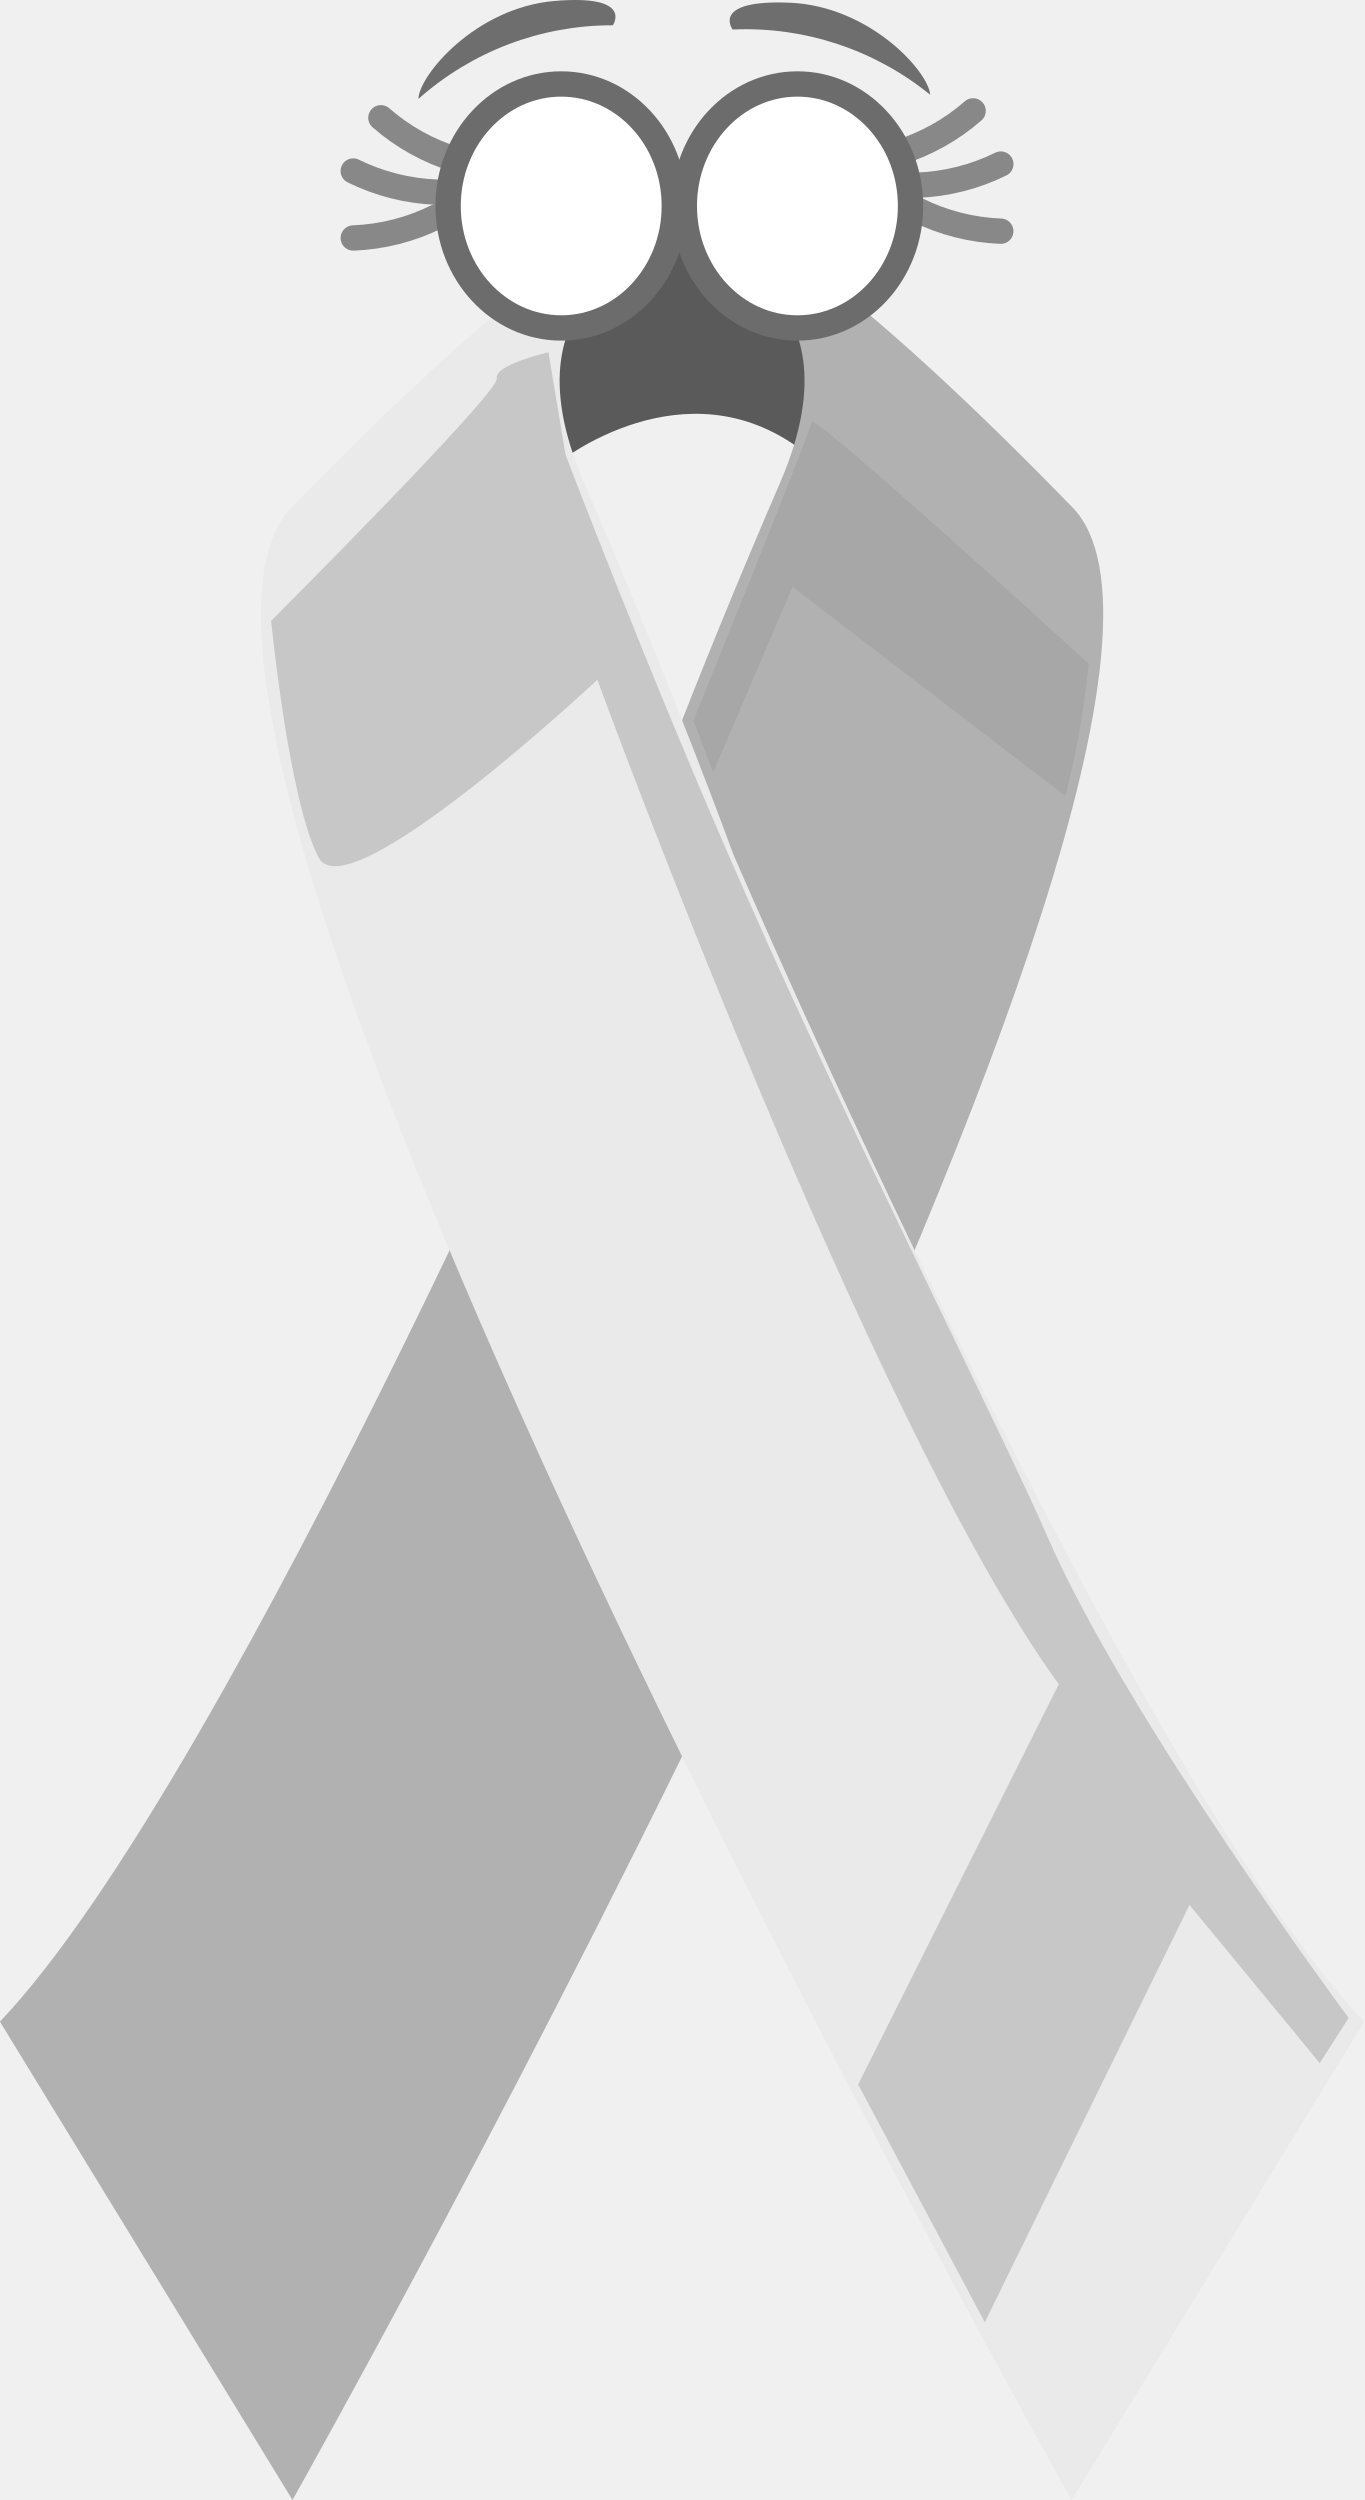
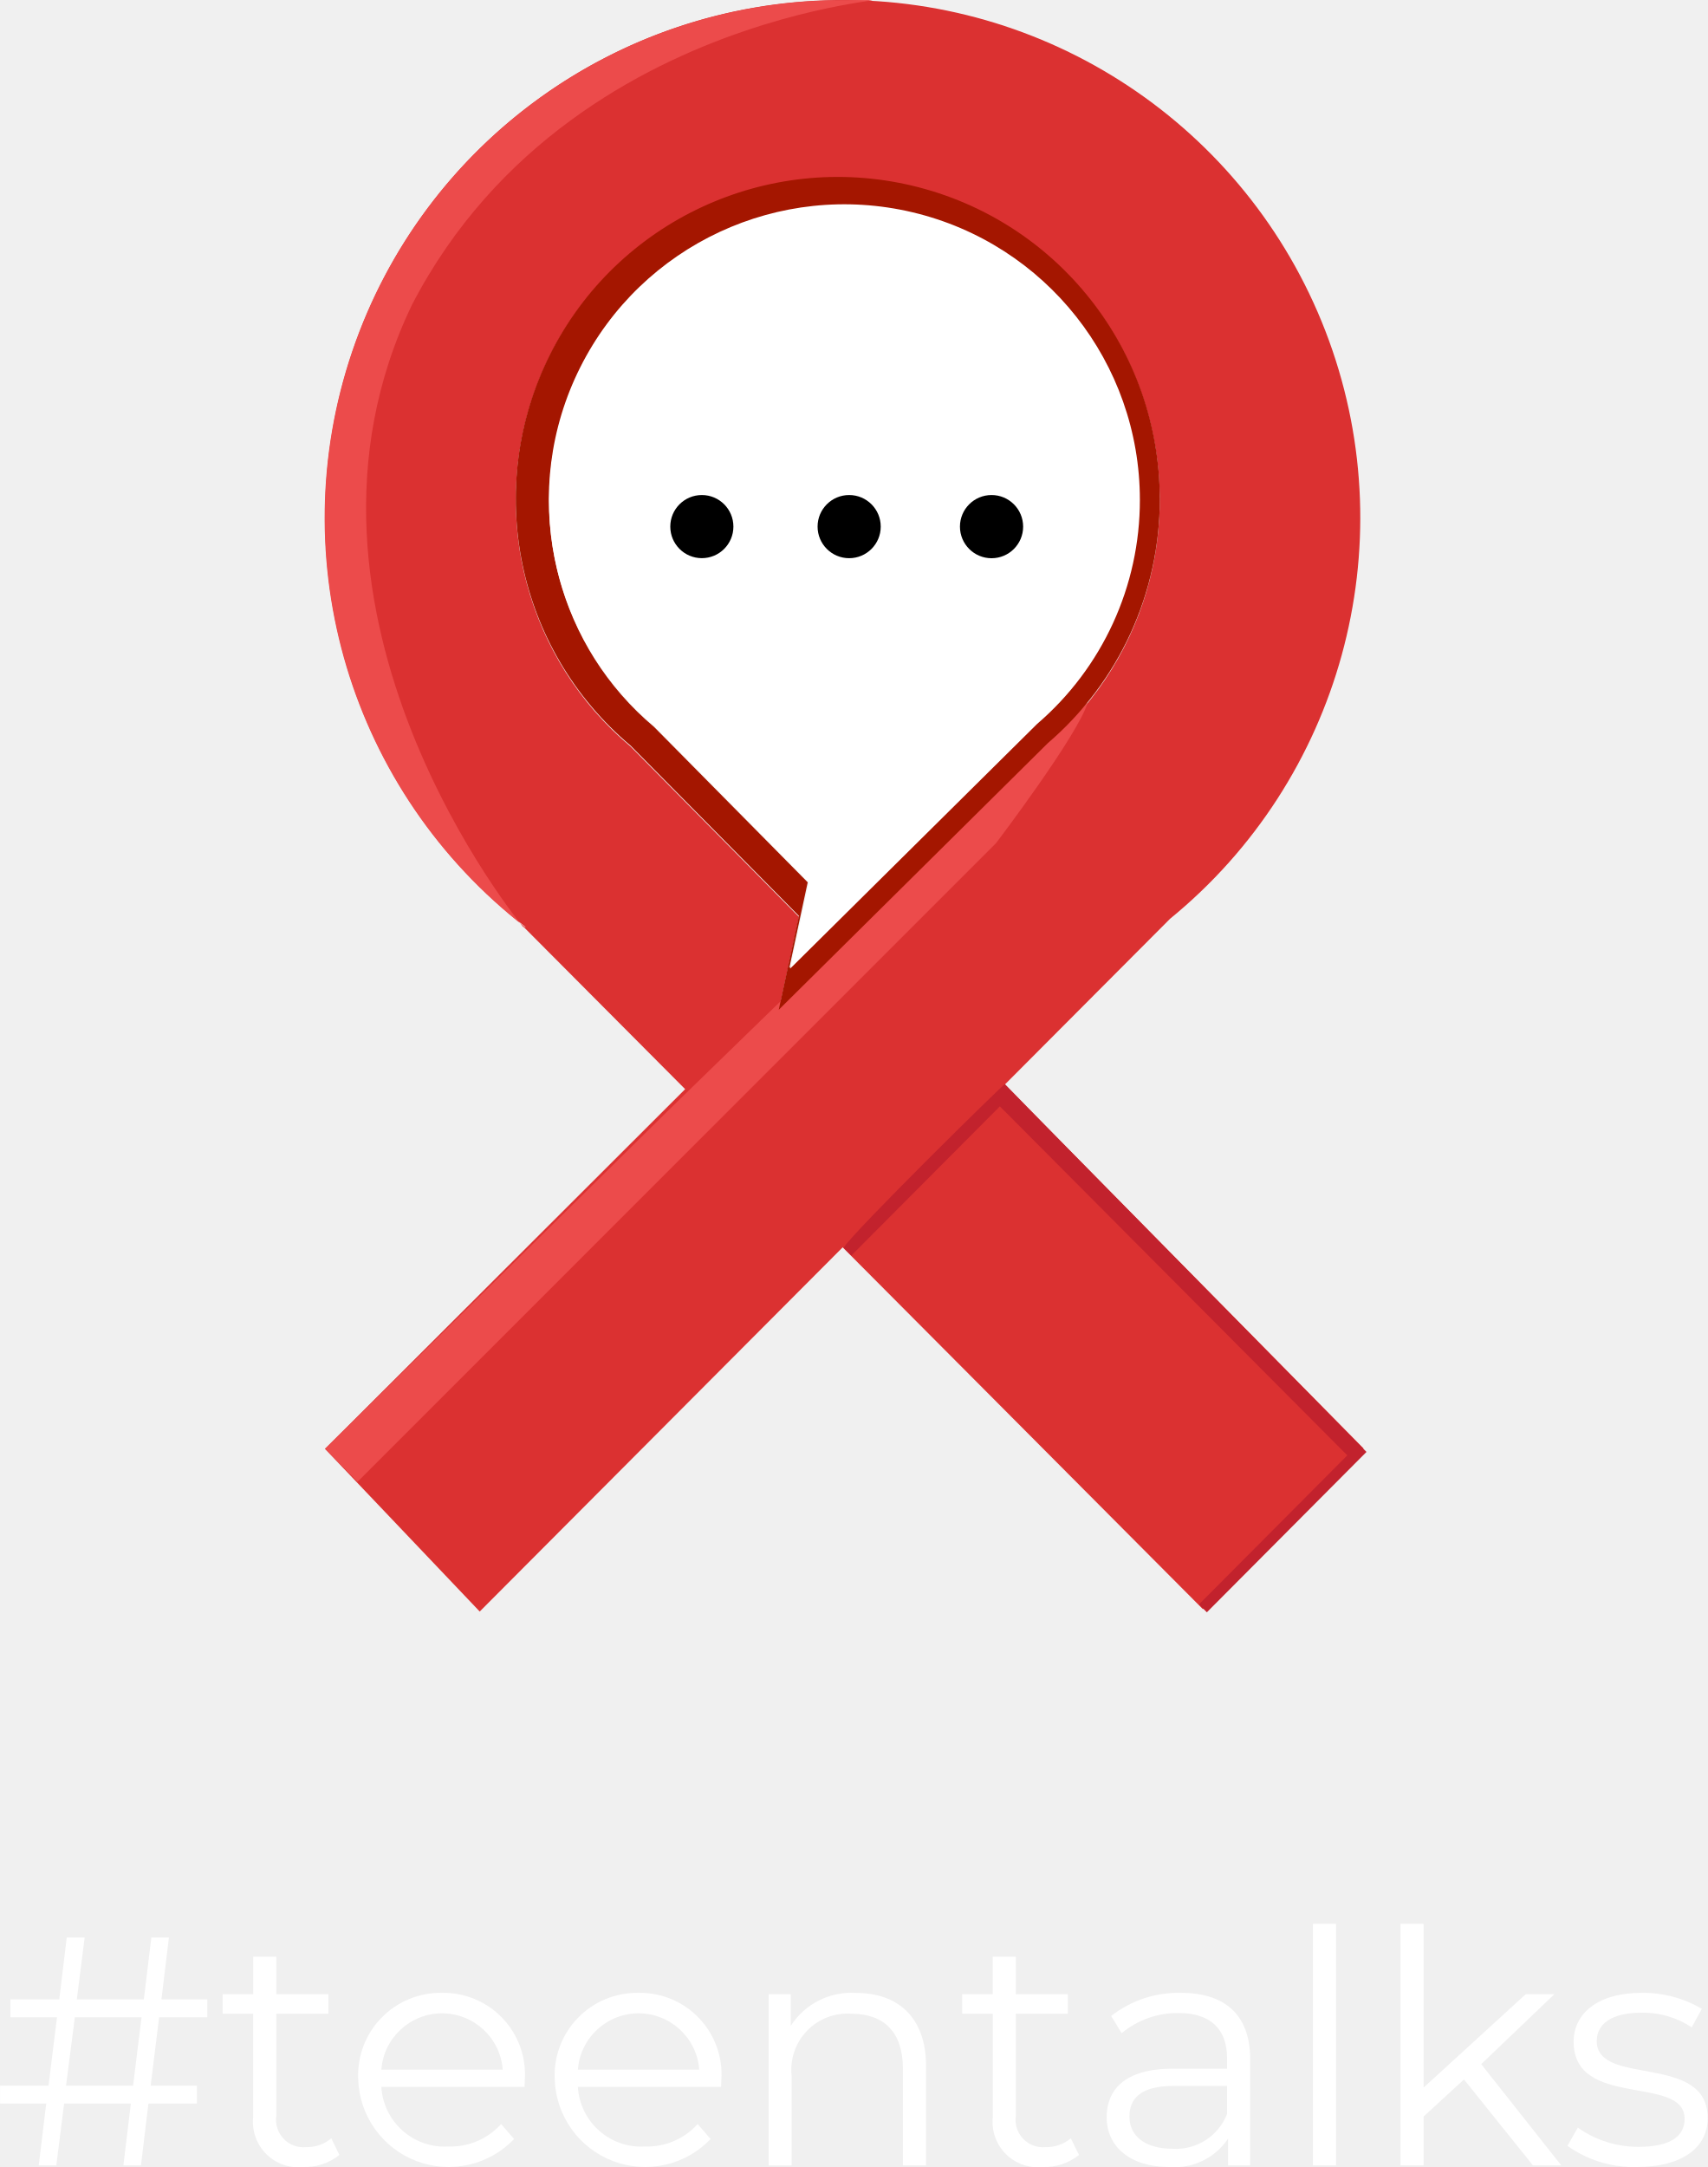
- <svg xmlns="http://www.w3.org/2000/svg" id="logo_footer" width="40" viewBox="0 0 53.853 98.692">
-   <style type="text/css">
- 	.st7{fill-rule:evenodd;clip-rule:evenodd;fill:#fff;}
- 
-   #logo_footer:hover st7{
-    transform: rotate(360deg) !important;
-    cursor:pointer !important;
-   
-  
-     }
-     </style>
-   <g id="logo-with-eyes" class="st7" transform="translate(0 0.002)">
-     <path id="mouth" d="M182.318,92.343s4.953-3.97,9.594-.472c0,0,2.521-8.254-4.8-9.088S182.318,92.343,182.318,92.343Z" transform="translate(-160.254 -74.096)" fill="#5a5a5a" style="isolation: isolate" />
-     <path id="_2_right" data-name="2 right" d="M23.617,169.221s39.33-69.88,30.791-78.662S41.29,78.771,39.369,78.65l-.064,1.685s7.044,1.2,3.556,9.26-5.894,14.674-5.894,14.674-15.635,36.325-24.9,46.067Z" transform="translate(-12.07 -70.531)" fill="#b1b1b1" style="isolation: isolate" />
-     <path id="_1_left" data-name="1 left" d="M124.9,169.221S85.57,99.341,94.111,90.559s13.118-11.788,15.039-11.909l.064,1.685s-7.044,1.2-3.556,9.26,5.893,14.674,5.893,14.674,15.643,36.325,24.9,46.067Z" transform="translate(-82.596 -70.531)" fill="#eaeaea" style="isolation: isolate" />
-     <g id="eyelashes" transform="translate(13.945 4.647)" style="isolation: isolate">
-       <path id="Path_386" data-name="Path 386" d="M130.06,51.41a8.112,8.112,0,0,0,2.982,1.657" transform="translate(-128.968 -51.41)" fill="none" stroke="#888" stroke-linecap="round" stroke-miterlimit="10" stroke-width="1" />
-       <path id="Path_387" data-name="Path 387" d="M121.49,67.9a8.137,8.137,0,0,0,3.314.835" transform="translate(-121.49 -65.798)" fill="none" stroke="#888" stroke-linecap="round" stroke-miterlimit="10" stroke-width="1" />
-       <path id="Path_388" data-name="Path 388" d="M121.5,82.9a8.138,8.138,0,0,0,3.307-.845" transform="translate(-121.499 -78.154)" fill="none" stroke="#888" stroke-linecap="round" stroke-miterlimit="10" stroke-width="1" />
+ <svg xmlns="http://www.w3.org/2000/svg" width="95.405" height="121.034" viewBox="0 0 95.405 121.034">
+   <g id="Logo" transform="translate(-99.398 -19.614)">
+     <g id="Logo-2" data-name="Logo" transform="translate(117.539 19.614)">
+       <g id="Red_ribbon" data-name="Red ribbon" transform="translate(0 0)">
+         <path id="Main_ribbon" data-name="Main ribbon" d="M237.247,80.193l9.232-9.261h0a28.918,28.918,0,1,0-35.992.469l-.137-.031,9.039,9.076-20.119,20.091,8.642,9.086,20.277-20.341,20.125,20.208,8.976-8.976Zm-12.629-4.127,1.127-5.244-9.4-9.508h0a17.99,17.99,0,1,1,23.3-.135h0Z" transform="translate(-199.252 -19.614)" fill="#db3131" />
+         <path id="highlight" d="M241.886,235.448l-23.452,22.8-19.163,18.882,1.818,1.843L236.764,243.3S241.326,237.3,241.886,235.448Z" transform="translate(-199.256 -196.21)" fill="#ec4b4b" />
+         <path id="Shadow" d="M358.662,361.832c.388-.743,9.006-9.232,9.01-9.142,1.515,1.575,20.2,20.543,20.2,20.543l-8.918,8.957-.44-.442,8.287-8.323-19.41-19.493-8.3,8.333Z" transform="translate(-329.67 -292.138)" fill="#c2222d" />
+         <path id="Shadow-2" d="M293.888,91.976a17.99,17.99,0,1,0-29.562,13.774h0l9.4,9.508L272.6,120.5l15.027-14.886h0A17.948,17.948,0,0,0,293.888,91.976Zm-6.979,12.6h0l-13.721,13.594,1.029-4.788-8.586-8.681h0a16.427,16.427,0,1,1,21.278-.123Z" transform="translate(-247.233 -64.102)" fill="#a41600" />
+         <path id="Highlight-2" d="M228.1,19.64a28.918,28.918,0,0,0-17.7,51.785l-.137-.031s-14.516-17.508-6.188-34.77C213.443,18.6,236.092,19.64,228.1,19.64Z" transform="translate(-199.186 -19.627)" fill="#ec4b4b" />
+       </g>
+       <g id="Chatbox" transform="translate(12.525 11.413)">
+         <path id="white_chat_box" data-name="white chat box" d="M301.1,98.9a16.51,16.51,0,1,0-27.131,12.641h0l8.629,8.726-1.035,4.812,13.792-13.662h0A16.472,16.472,0,0,0,301.1,98.9Z" transform="translate(-268.083 -82.392)" fill="#fff" />
+         <g id="Dots" transform="translate(6.781 16.236)">
+           <path id="dot" d="M354.174,173.463a1.764,1.764,0,1,1-1.765-1.764,1.764,1.764,0,0,1,1.765,1.764" transform="translate(-342.416 -171.699)" />
+           <path id="dot-2" d="M397.937,173.463a1.765,1.765,0,1,1-1.765-1.764h0a1.765,1.765,0,0,1,1.765,1.764" transform="translate(-378.223 -171.699)" />
+           <path id="dot-3" d="M308.909,173.463a1.763,1.763,0,1,1-1.763-1.764,1.763,1.763,0,0,1,1.763,1.764h0" transform="translate(-305.382 -171.699)" />
+         </g>
+       </g>
    </g>
-     <g id="eyelashes-2" data-name="eyelashes" transform="translate(35.433 4.375)" style="isolation: isolate">
-       <path id="Path_389" data-name="Path 389" d="M293.072,49.27a8.132,8.132,0,0,1-2.982,1.657" transform="translate(-290.09 -49.27)" fill="none" stroke="#888" stroke-linecap="round" stroke-miterlimit="10" stroke-width="1" />
-       <path id="Path_390" data-name="Path 390" d="M299.384,65.75a8.144,8.144,0,0,1-3.314.835" transform="translate(-295.308 -63.65)" fill="none" stroke="#888" stroke-linecap="round" stroke-miterlimit="10" stroke-width="1" />
-       <path id="Path_391" data-name="Path 391" d="M299.417,80.755a8.138,8.138,0,0,1-3.307-.845" transform="translate(-295.343 -76.005)" fill="none" stroke="#888" stroke-linecap="round" stroke-miterlimit="10" stroke-width="1" />
+     <g id="_teentalks" data-name=" teentalks" transform="translate(99.398 127.067)" style="isolation: isolate">
+       <g id="Group_416" data-name="Group 416" transform="translate(0 0.764)" style="isolation: isolate">
+         <path id="Path_11144" data-name="Path 11144" d="M108.288,619.332l-.473,3.818H110.4v1h-2.709l-.418,3.454h-.982l.418-3.454H102.98l-.436,3.454h-.982l.418-3.454H99.4v-1h2.709l.473-3.818h-2.6v-1h2.727l.418-3.454h1l-.437,3.454h3.745l.418-3.454h.982l-.418,3.454h2.563v1Zm-.982,0h-3.727l-.491,3.818h3.745Z" transform="translate(-99.398 -614.878)" fill="#fff" />
+       </g>
+       <g id="Group_417" data-name="Group 417" transform="translate(12.435 1.836)" style="isolation: isolate">
+         <path id="Path_11145" data-name="Path 11145" d="M174.325,631.85a3.074,3.074,0,0,1-2.018.673,2.533,2.533,0,0,1-2.8-2.782V623.96H167.8v-1.091h1.709v-2.091H170.8v2.091h2.909v1.091H170.8v5.709a1.531,1.531,0,0,0,1.655,1.745,2.134,2.134,0,0,0,1.418-.491Z" transform="translate(-167.798 -620.778)" fill="#fff" />
+       </g>
+       <g id="Group_418" data-name="Group 418" transform="translate(20.015 0)" style="isolation: isolate">
+         <path id="Path_11146" data-name="Path 11146" d="M218.787,637.133h-8a3.54,3.54,0,0,0,3.763,3.327,3.769,3.769,0,0,0,2.927-1.254l.727.836a5.056,5.056,0,0,1-8.709-3.309,4.606,4.606,0,0,1,4.672-4.854,4.557,4.557,0,0,1,4.636,4.854C218.805,636.842,218.787,636.988,218.787,637.133Zm-8-.964h6.781a3.4,3.4,0,0,0-6.781,0Z" transform="translate(-209.497 -628.025)" fill="#fff" />
+         <path id="Path_11147" data-name="Path 11147" d="M279.186,637.133h-8a3.54,3.54,0,0,0,3.763,3.327,3.77,3.77,0,0,0,2.927-1.254l.727.836a5.056,5.056,0,0,1-8.709-3.309,4.606,4.606,0,0,1,4.673-4.854,4.557,4.557,0,0,1,4.636,4.854C279.2,636.842,279.186,636.988,279.186,637.133Zm-8-.964h6.781a3.4,3.4,0,0,0-6.781,0Z" transform="translate(-258.916 -628.025)" fill="#fff" />
+         <path id="Path_11148" data-name="Path 11148" d="M344.394,635.97v5.545H343.1V636.1c0-2.018-1.054-3.054-2.873-3.054a3.135,3.135,0,0,0-3.345,3.454v5.018H335.6v-9.563h1.236v1.764a4.019,4.019,0,0,1,3.636-1.836C342.795,631.879,344.394,633.224,344.394,635.97Z" transform="translate(-312.671 -628.025)" fill="#fff" />
+         <path id="Path_11149" data-name="Path 11149" d="M401.621,631.85a3.073,3.073,0,0,1-2.018.673,2.533,2.533,0,0,1-2.8-2.782V623.96h-1.709v-1.091H396.8v-2.091h1.291v2.091H401v1.091h-2.909v5.709a1.531,1.531,0,0,0,1.654,1.745,2.135,2.135,0,0,0,1.418-.491Z" transform="translate(-361.353 -618.942)" fill="#fff" />
+         <path id="Path_11150" data-name="Path 11150" d="M447.511,635.588v5.927h-1.236v-1.491a3.591,3.591,0,0,1-3.291,1.582c-2.163,0-3.491-1.127-3.491-2.782,0-1.473.945-2.709,3.691-2.709h3.036v-.582c0-1.636-.927-2.527-2.709-2.527a4.872,4.872,0,0,0-3.182,1.127l-.582-.963a6.072,6.072,0,0,1,3.891-1.291C446.111,631.879,447.511,633.115,447.511,635.588Zm-1.291,3.054v-1.564h-3c-1.854,0-2.454.727-2.454,1.709,0,1.109.891,1.8,2.418,1.8A3.059,3.059,0,0,0,446.22,638.642Z" transform="translate(-397.681 -628.025)" fill="#fff" />
+         <path id="Path_11151" data-name="Path 11151" d="M502.892,610.678h1.291v13.49h-1.291Z" transform="translate(-449.554 -610.678)" fill="#fff" />
+       </g>
+       <g id="Group_419" data-name="Group 419" transform="translate(78.244 0)" style="isolation: isolate">
+         <path id="Path_11152" data-name="Path 11152" d="M533.337,619.368l-2.255,2.073v2.727h-1.291v-13.49h1.291v9.145l5.709-5.218h1.6l-4.091,3.909,4.472,5.654h-1.582Z" transform="translate(-529.792 -610.678)" fill="#fff" />
+       </g>
+       <g id="Group_420" data-name="Group 420" transform="translate(87.57 3.854)" style="isolation: isolate">
+         <path id="Path_11153" data-name="Path 11153" d="M581.092,640.424l.582-1.018a5.776,5.776,0,0,0,3.4,1.073c1.818,0,2.564-.618,2.564-1.564,0-2.491-6.2-.527-6.2-4.309,0-1.564,1.345-2.727,3.782-2.727a6.477,6.477,0,0,1,3.381.891l-.563,1.036a4.9,4.9,0,0,0-2.818-.818c-1.727,0-2.491.673-2.491,1.582,0,2.582,6.2.636,6.2,4.309,0,1.654-1.454,2.727-3.945,2.727A6.389,6.389,0,0,1,581.092,640.424Z" transform="translate(-581.092 -631.879)" fill="#fff" />
+       </g>
    </g>
-     <ellipse id="eye" cx="4.465" cy="4.816" rx="4.465" ry="4.816" transform="translate(17.69 3.313)" fill="#fff" stroke="#6c6c6c" stroke-miterlimit="10" stroke-width="1" />
-     <ellipse id="eye-2" data-name="eye" cx="4.465" cy="4.816" rx="4.465" ry="4.816" transform="translate(27.015 3.313)" fill="#fff" stroke="#6c6c6c" stroke-miterlimit="10" stroke-width="1" />
-     <circle id="beye" cx="1.536" cy="1.536" r="1.536" transform="translate(21.2 6.744)" />
-     <circle id="byey" cx="1.536" cy="1.536" r="1.536" transform="translate(29.745 6.891)" />
-     <circle id="eye-3" data-name="eye" cx="0.422" cy="0.422" r="0.422" transform="translate(22.735 7.005)" fill="#fff" />
-     <circle id="eye-4" data-name="eye" cx="0.422" cy="0.422" r="0.422" transform="translate(30.437 7.005)" fill="#fff" />
-     <path id="eyebrown" d="M149.347,15.926s.842-1.225-2.294-.961-5.363,2.949-5.383,3.869A11.5,11.5,0,0,1,149.347,15.926Z" transform="translate(-125.153 -14.93)" fill="#6e6e6e" style="isolation: isolate" />
-     <path id="eyebrown-2" data-name="eyebrown" d="M238.2,16.761s-.892-1.187,2.256-1.058,5.48,2.715,5.544,3.634A11.555,11.555,0,0,0,238.2,16.761Z" transform="translate(-209.279 -15.598)" fill="#6e6e6e" style="isolation: isolate" />
-     <path id="highlight" d="M96.05,134.677s.709,7.165,1.879,9.351,11-7.024,11-7.024,10.73,29.341,18.215,39.653l-7.92,15.8,5,9.388,8.081-16.476,5.141,6.245,1.141-1.784s-8.794-11.853-11.907-19.037c-1.678-3.878-7.537-15.445-11.869-25.268-3.7-8.366-7.137-17.4-7.137-17.4l-.677-4.05s-2.154.493-2.039,1.036S96.05,134.677,96.05,134.677Z" transform="translate(-85.347 -110.171)" fill="#c7c7c7" style="isolation: isolate" />
-     <path id="highlight-2" data-name="highlight" d="M231.5,145.5c.041-.41,10.939,9.547,10.939,9.547a37.291,37.291,0,0,1-.918,5.225l-10.777-8.261-3.134,7.332-.776-2.057S231.455,145.9,231.5,145.5Z" transform="translate(-199.459 -128.846)" fill="#a7a7a7" />
  </g>
</svg>
